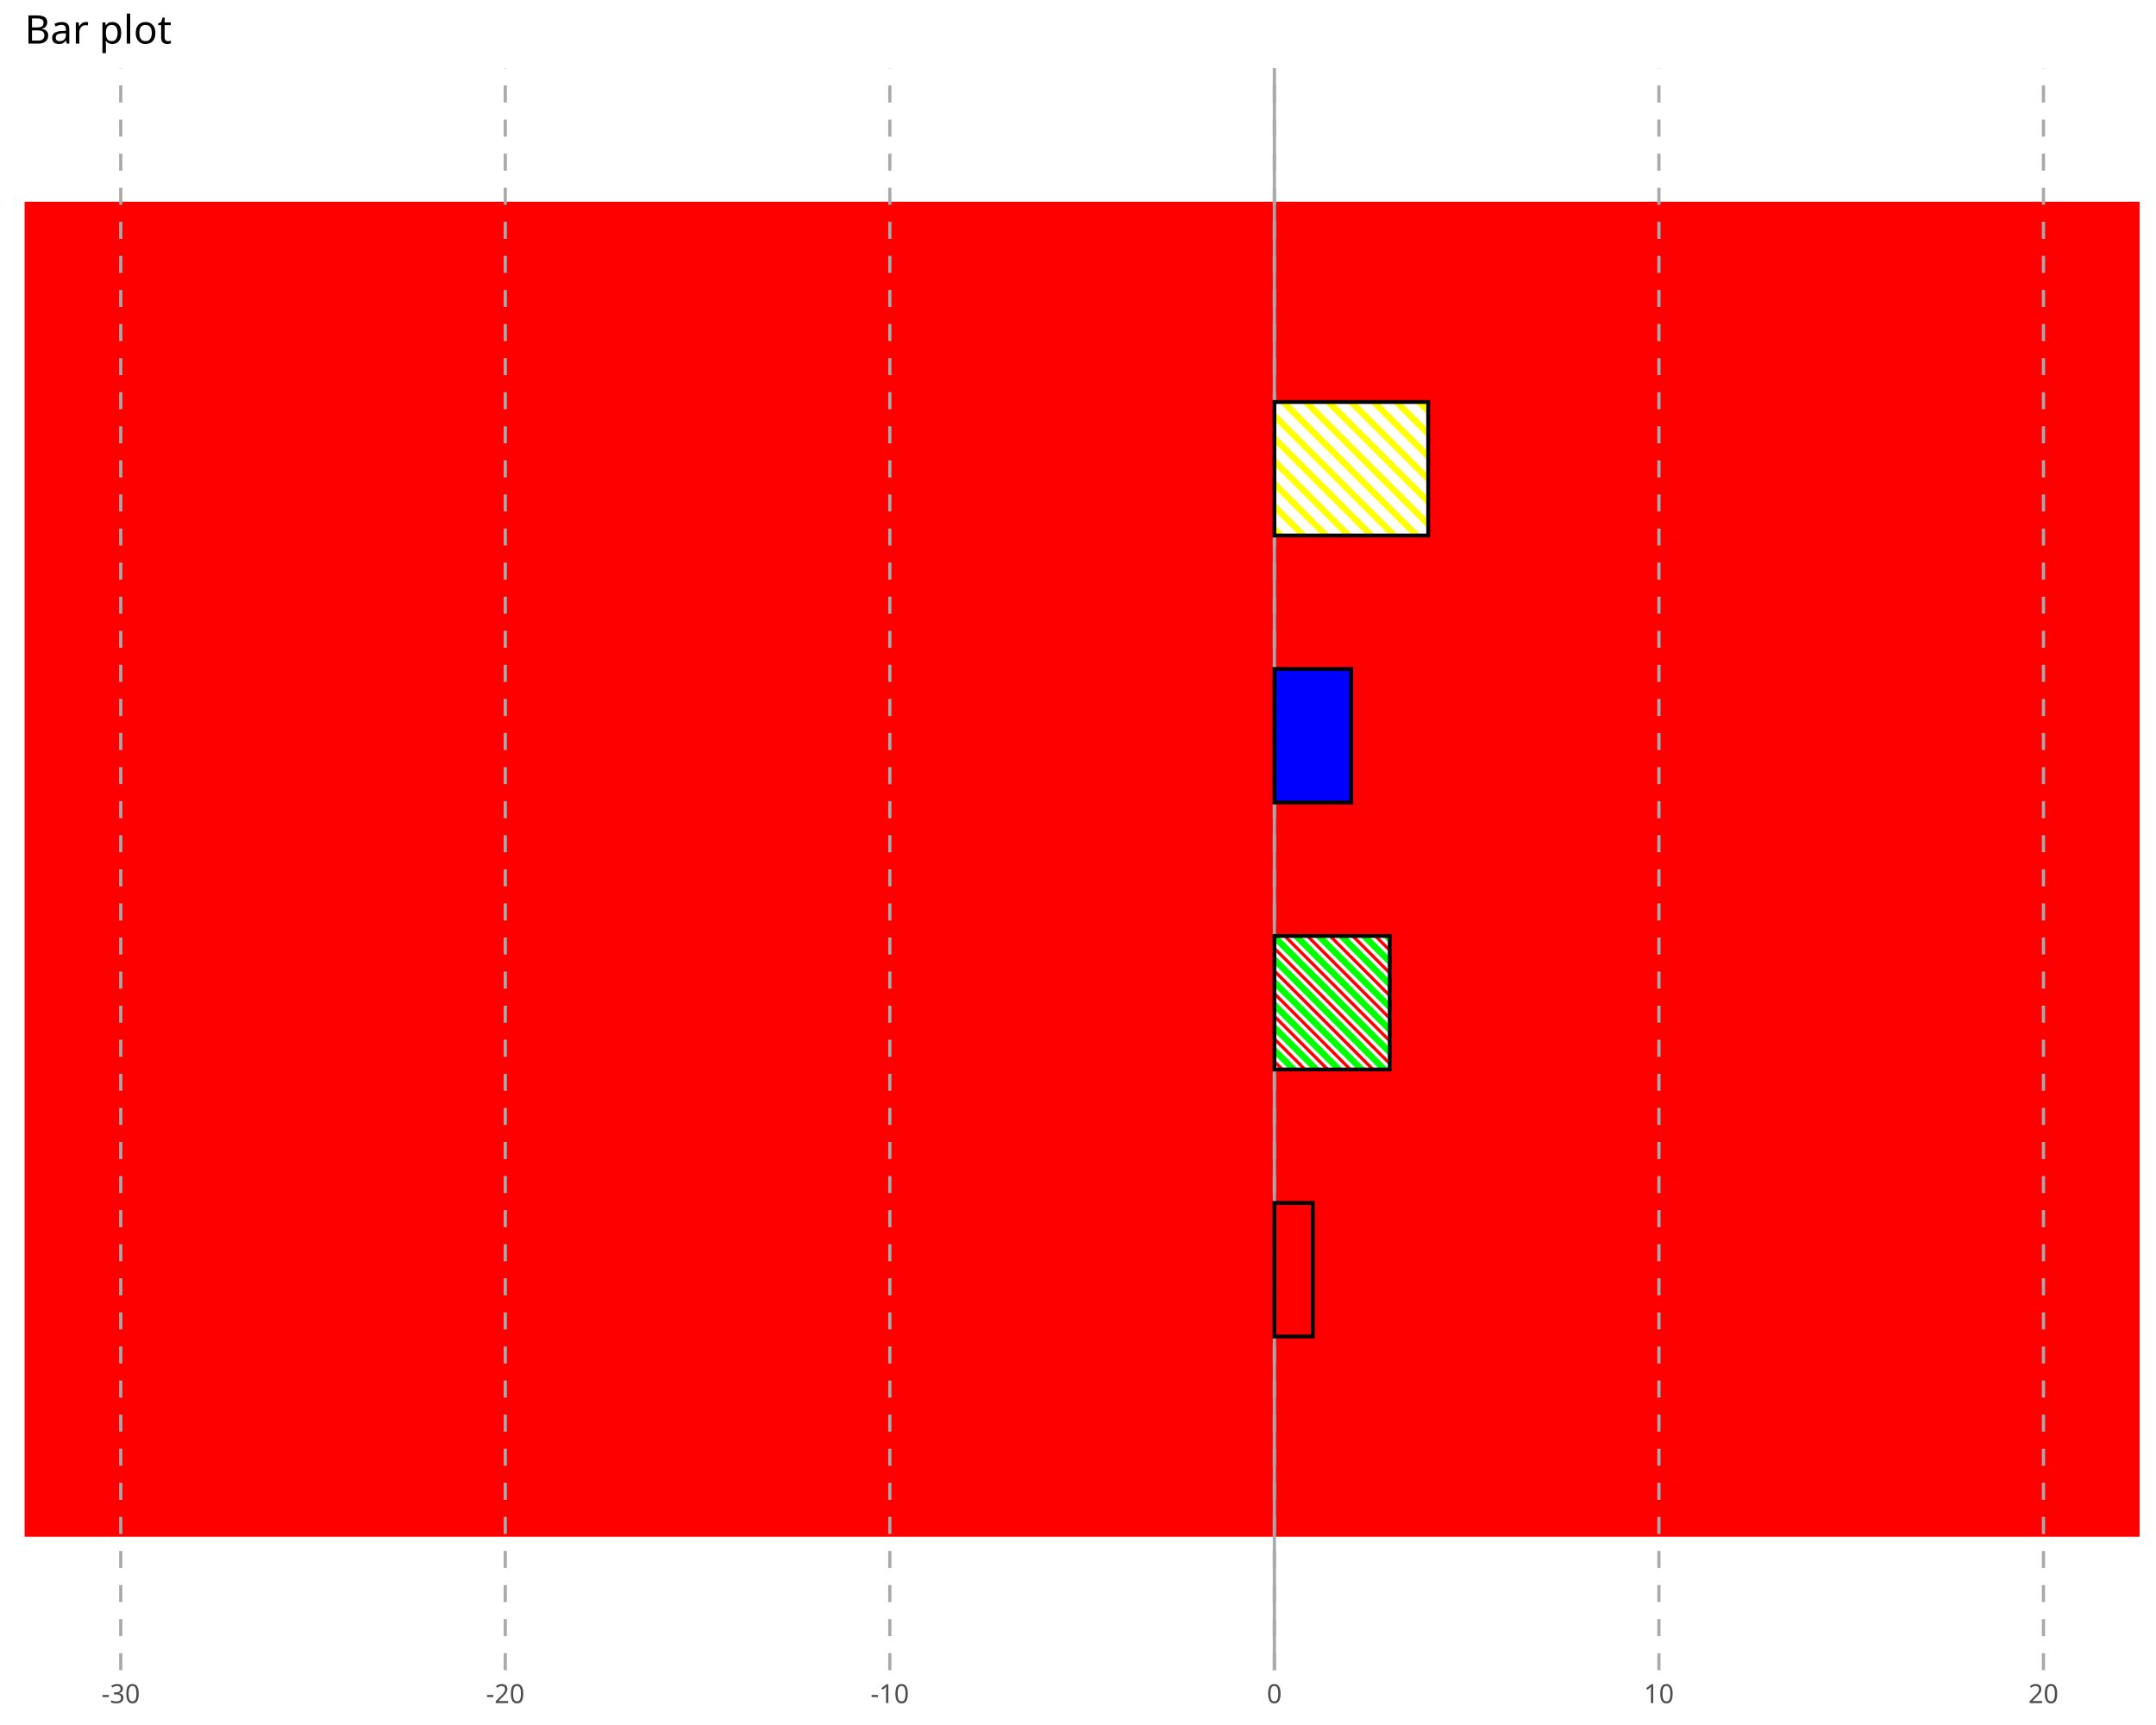
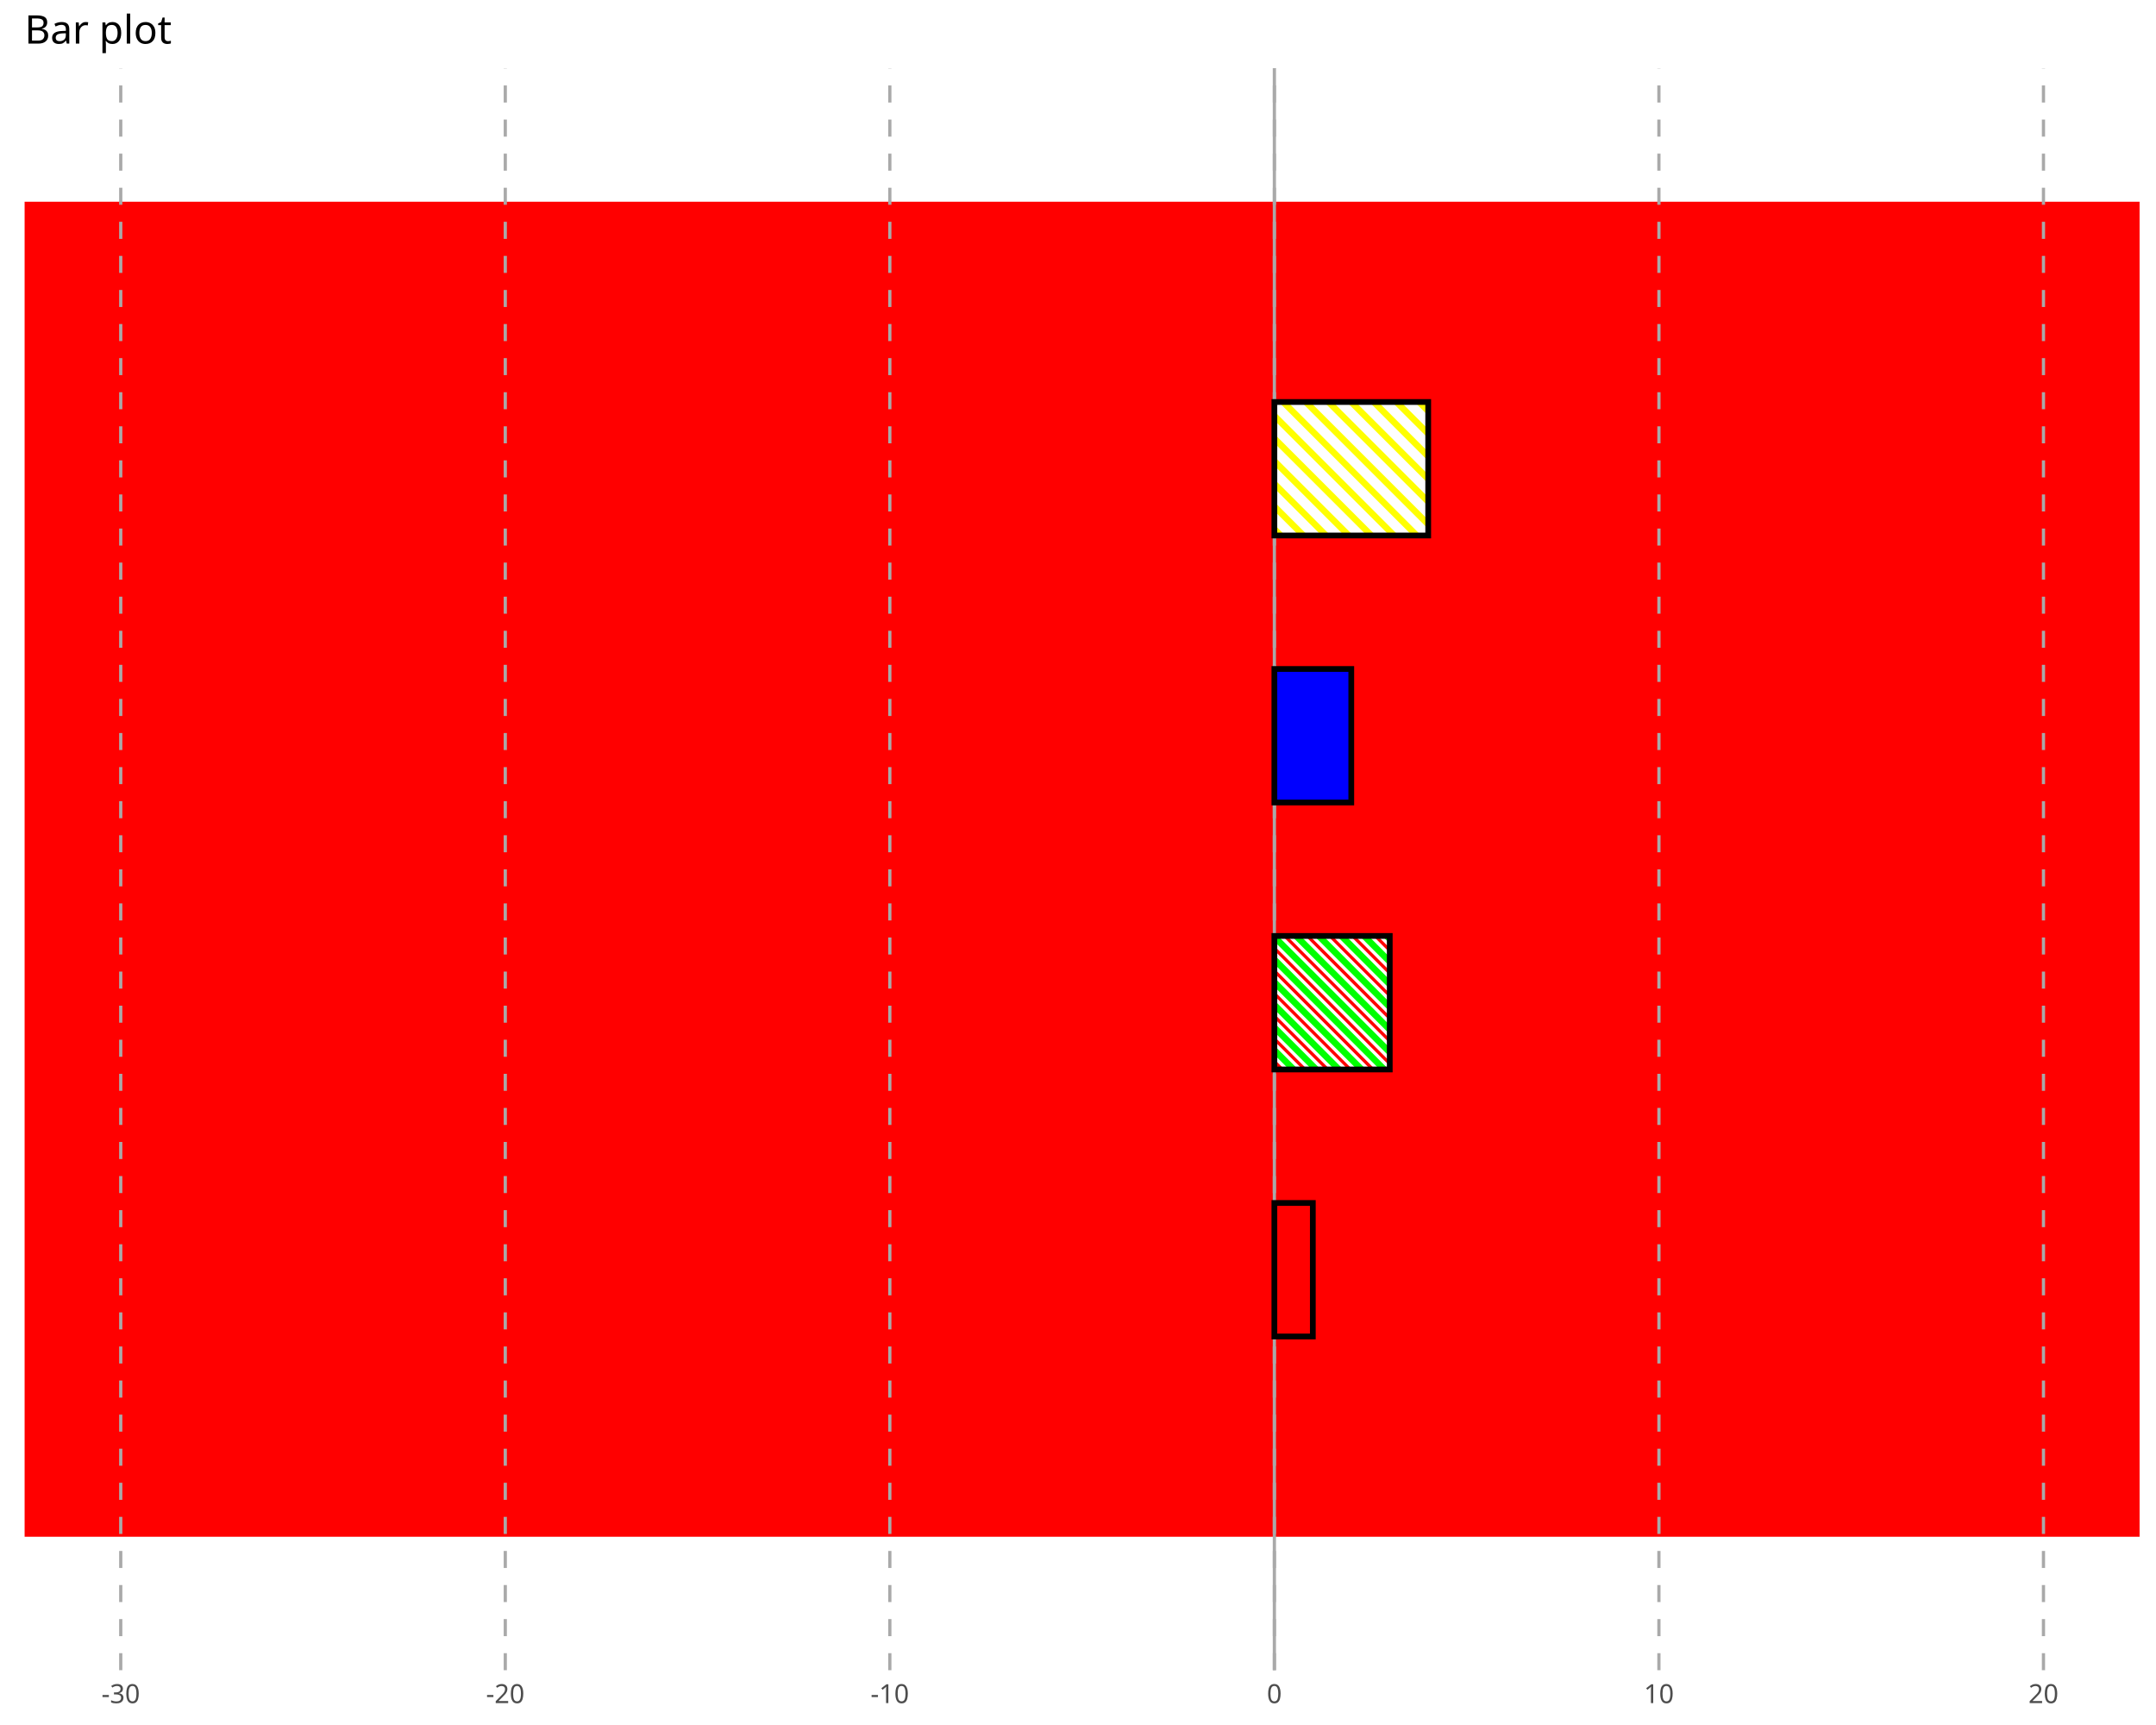
<svg xmlns="http://www.w3.org/2000/svg" class="svglite" data-engine-version="2.0" width="720.00pt" height="576.00pt" viewBox="0 0 720.00 576.00">
  <defs>
    <style type="text/css">
    .svglite line, .svglite polyline, .svglite polygon, .svglite path, .svglite rect, .svglite circle {
      fill: none;
      stroke: #000000;
      stroke-linecap: round;
      stroke-linejoin: round;
      stroke-miterlimit: 10.00;
    }
  </style>
  </defs>
  <rect width="100%" height="100%" style="stroke: none; fill: #FFFFFF;" />
  <defs>
    <clipPath id="cpMC4wMHw3MjAuMDB8MC4wMHw1NzYuMDA=">
      <rect x="0.00" y="0.00" width="720.00" height="576.00" />
    </clipPath>
  </defs>
  <g clip-path="url(#cpMC4wMHw3MjAuMDB8MC4wMHw1NzYuMDA=)">
</g>
  <defs>
    <clipPath id="cpOC4yMnw3MTQuNTJ8MjIuNzh8NTU3Ljcx">
      <rect x="8.22" y="22.78" width="706.30" height="534.92" />
    </clipPath>
  </defs>
  <g clip-path="url(#cpOC4yMnw3MTQuNTJ8MjIuNzh8NTU3Ljcx)">
    <rect x="8.22" y="67.36" width="706.30" height="445.77" style="stroke-width: 1.07; stroke: none; stroke-dasharray: 2.85,2.85; stroke-linecap: butt; stroke-linejoin: miter; fill: #FF0000;" />
    <line x1="425.58" y1="557.71" x2="425.58" y2="22.78" style="stroke-width: 1.07; stroke: #A9A9A9; stroke-dasharray: 5.69,5.69; stroke-linecap: butt;" />
    <line x1="297.16" y1="557.71" x2="297.16" y2="22.78" style="stroke-width: 1.07; stroke: #A9A9A9; stroke-dasharray: 5.69,5.69; stroke-linecap: butt;" />
    <line x1="168.74" y1="557.71" x2="168.74" y2="22.78" style="stroke-width: 1.07; stroke: #A9A9A9; stroke-dasharray: 5.69,5.69; stroke-linecap: butt;" />
    <line x1="40.32" y1="557.71" x2="40.32" y2="22.78" style="stroke-width: 1.07; stroke: #A9A9A9; stroke-dasharray: 5.69,5.69; stroke-linecap: butt;" />
    <line x1="554.00" y1="557.71" x2="554.00" y2="22.78" style="stroke-width: 1.07; stroke: #A9A9A9; stroke-dasharray: 5.69,5.69; stroke-linecap: butt;" />
    <line x1="682.42" y1="557.71" x2="682.42" y2="22.78" style="stroke-width: 1.07; stroke: #A9A9A9; stroke-dasharray: 5.69,5.69; stroke-linecap: butt;" />
    <line x1="425.58" y1="557.71" x2="425.58" y2="22.78" style="stroke-width: 1.07; stroke: #A9A9A9; stroke-linecap: butt;" />
-     <rect x="425.58" y="401.69" width="12.84" height="44.58" style="stroke-width: 1.28; stroke: none; stroke-linecap: square; stroke-linejoin: miter; fill: #FF0000;" />
-     <rect x="425.58" y="223.38" width="25.68" height="44.58" style="stroke-width: 1.28; stroke: none; stroke-linecap: square; stroke-linejoin: miter; fill: #0000FF;" />
-     <rect x="425.58" y="312.53" width="38.53" height="44.58" style="stroke-width: 1.28; stroke: none; stroke-linecap: square; stroke-linejoin: miter; fill: #00FF00;" />
-     <rect x="425.58" y="134.23" width="51.37" height="44.58" style="stroke-width: 1.28; stroke: none; stroke-linecap: square; stroke-linejoin: miter; fill: #FFFF00;" />
+     <rect x="425.58" y="401.69" width="12.84" height="44.58" style="stroke-width: 1.92; stroke: none; stroke-linecap: square; stroke-linejoin: miter; fill: #FF0000;" />
+     <rect x="425.58" y="223.38" width="25.68" height="44.58" style="stroke-width: 1.92; stroke: none; stroke-linecap: square; stroke-linejoin: miter; fill: #0000FF;" />
+     <rect x="425.58" y="312.53" width="38.53" height="44.58" style="stroke-width: 1.92; stroke: none; stroke-linecap: square; stroke-linejoin: miter; fill: #00FF00;" />
+     <rect x="425.58" y="134.23" width="51.37" height="44.58" style="stroke-width: 1.92; stroke: none; stroke-linecap: square; stroke-linejoin: miter; fill: #FFFF00;" />
    <polygon points="429.75,357.11 426.72,357.11 425.58,355.97 425.58,352.94 429.75,357.11 " style="stroke-width: 1.07; stroke: #FFFFFF; stroke-linecap: square; fill: #FF0000;" />
    <polygon points="437.31,357.11 434.29,357.11 425.58,348.40 425.58,345.38 437.31,357.11 " style="stroke-width: 1.07; stroke: #FFFFFF; stroke-linecap: square; fill: #FF0000;" />
    <polygon points="444.88,357.11 441.85,357.11 425.58,340.84 425.58,337.81 444.88,357.11 " style="stroke-width: 1.07; stroke: #FFFFFF; stroke-linecap: square; fill: #FF0000;" />
    <polygon points="452.44,357.11 449.42,357.11 425.58,333.27 425.58,330.25 452.44,357.11 " style="stroke-width: 1.07; stroke: #FFFFFF; stroke-linecap: square; fill: #FF0000;" />
    <polygon points="460.01,357.11 456.98,357.11 425.58,325.71 425.58,322.68 460.01,357.11 " style="stroke-width: 1.07; stroke: #FFFFFF; stroke-linecap: square; fill: #FF0000;" />
    <polygon points="464.10,353.64 464.10,356.67 425.58,318.14 425.58,315.12 464.10,353.64 " style="stroke-width: 1.07; stroke: #FFFFFF; stroke-linecap: square; fill: #FF0000;" />
    <polygon points="464.10,346.08 464.10,349.10 427.53,312.53 430.56,312.53 464.10,346.08 " style="stroke-width: 1.07; stroke: #FFFFFF; stroke-linecap: square; fill: #FF0000;" />
    <polygon points="464.10,338.51 464.10,341.54 435.10,312.53 438.13,312.53 464.10,338.51 " style="stroke-width: 1.07; stroke: #FFFFFF; stroke-linecap: square; fill: #FF0000;" />
    <polygon points="464.10,330.95 464.10,333.97 442.66,312.53 445.69,312.53 464.10,330.95 " style="stroke-width: 1.07; stroke: #FFFFFF; stroke-linecap: square; fill: #FF0000;" />
    <polygon points="464.10,323.38 464.10,326.41 450.23,312.53 453.26,312.53 464.10,323.38 " style="stroke-width: 1.07; stroke: #FFFFFF; stroke-linecap: square; fill: #FF0000;" />
    <polygon points="464.10,315.82 464.10,318.84 457.79,312.53 460.82,312.53 464.10,315.82 " style="stroke-width: 1.07; stroke: #FFFFFF; stroke-linecap: square; fill: #FF0000;" />
    <polygon points="433.00,178.80 429.97,178.80 425.58,174.41 425.58,171.38 433.00,178.80 " style="stroke-width: 1.07; stroke: #FFFFFF; stroke-linecap: square; fill: #FFFFFF;" />
    <polygon points="440.56,178.80 437.54,178.80 425.58,166.84 425.58,163.82 440.56,178.80 " style="stroke-width: 1.07; stroke: #FFFFFF; stroke-linecap: square; fill: #FFFFFF;" />
    <polygon points="448.13,178.80 445.10,178.80 425.58,159.28 425.58,156.25 448.13,178.80 " style="stroke-width: 1.07; stroke: #FFFFFF; stroke-linecap: square; fill: #FFFFFF;" />
    <polygon points="455.69,178.80 452.67,178.80 425.58,151.71 425.58,148.69 455.69,178.80 " style="stroke-width: 1.07; stroke: #FFFFFF; stroke-linecap: square; fill: #FFFFFF;" />
    <polygon points="463.26,178.80 460.23,178.80 425.58,144.15 425.58,141.12 463.26,178.80 " style="stroke-width: 1.07; stroke: #FFFFFF; stroke-linecap: square; fill: #FFFFFF;" />
    <polygon points="470.82,178.80 467.80,178.80 425.58,136.58 425.58,134.23 426.25,134.23 470.82,178.80 " style="stroke-width: 1.07; stroke: #FFFFFF; stroke-linecap: square; fill: #FFFFFF;" />
    <polygon points="476.95,177.36 476.95,178.80 475.36,178.80 430.79,134.23 433.81,134.23 476.95,177.36 " style="stroke-width: 1.07; stroke: #FFFFFF; stroke-linecap: square; fill: #FFFFFF;" />
    <polygon points="476.95,169.79 476.95,172.82 438.35,134.23 441.38,134.23 476.95,169.79 " style="stroke-width: 1.07; stroke: #FFFFFF; stroke-linecap: square; fill: #FFFFFF;" />
    <polygon points="476.95,162.23 476.95,165.26 445.92,134.23 448.94,134.23 476.95,162.23 " style="stroke-width: 1.07; stroke: #FFFFFF; stroke-linecap: square; fill: #FFFFFF;" />
    <polygon points="476.95,154.67 476.95,157.69 453.48,134.23 456.51,134.23 476.95,154.67 " style="stroke-width: 1.07; stroke: #FFFFFF; stroke-linecap: square; fill: #FFFFFF;" />
    <polygon points="476.95,147.10 476.95,150.13 461.05,134.23 464.07,134.23 476.95,147.10 " style="stroke-width: 1.07; stroke: #FFFFFF; stroke-linecap: square; fill: #FFFFFF;" />
    <polygon points="476.95,139.54 476.95,142.56 468.61,134.23 471.64,134.23 476.95,139.54 " style="stroke-width: 1.07; stroke: #FFFFFF; stroke-linecap: square; fill: #FFFFFF;" />
    <polygon points="476.18,134.23 476.95,134.23 476.95,135.00 476.18,134.23 " style="stroke-width: 1.07; stroke: #FFFFFF; stroke-linecap: square; fill: #FFFFFF;" />
-     <rect x="425.58" y="401.69" width="12.84" height="44.58" style="stroke-width: 1.28; stroke-linecap: square; stroke-linejoin: miter;" />
-     <rect x="425.58" y="223.38" width="25.68" height="44.58" style="stroke-width: 1.28; stroke-linecap: square; stroke-linejoin: miter;" />
-     <rect x="425.58" y="312.53" width="38.53" height="44.58" style="stroke-width: 1.28; stroke-linecap: square; stroke-linejoin: miter;" />
-     <rect x="425.58" y="134.23" width="51.37" height="44.58" style="stroke-width: 1.28; stroke-linecap: square; stroke-linejoin: miter;" />
+     <rect x="425.58" y="401.69" width="12.84" height="44.58" style="stroke-width: 1.92; stroke-linecap: square; stroke-linejoin: miter;" />
+     <rect x="425.58" y="223.38" width="25.68" height="44.58" style="stroke-width: 1.92; stroke-linecap: square; stroke-linejoin: miter;" />
+     <rect x="425.58" y="312.53" width="38.53" height="44.58" style="stroke-width: 1.92; stroke-linecap: square; stroke-linejoin: miter;" />
+     <rect x="425.58" y="134.23" width="51.37" height="44.58" style="stroke-width: 1.92; stroke-linecap: square; stroke-linejoin: miter;" />
  </g>
  <g clip-path="url(#cpMC4wMHw3MjAuMDB8MC4wMHw1NzYuMDA=)">
    <text x="425.58" y="568.69" text-anchor="middle" style="font-size: 8.80px; fill: #4D4D4D; font-family: sans;" textLength="4.89px" lengthAdjust="spacingAndGlyphs">0</text>
    <text x="297.16" y="568.69" text-anchor="middle" style="font-size: 8.80px; fill: #4D4D4D; font-family: sans;" textLength="12.72px" lengthAdjust="spacingAndGlyphs">-10</text>
    <text x="168.74" y="568.69" text-anchor="middle" style="font-size: 8.80px; fill: #4D4D4D; font-family: sans;" textLength="12.72px" lengthAdjust="spacingAndGlyphs">-20</text>
    <text x="40.32" y="568.69" text-anchor="middle" style="font-size: 8.80px; fill: #4D4D4D; font-family: sans;" textLength="12.72px" lengthAdjust="spacingAndGlyphs">-30</text>
    <text x="554.00" y="568.69" text-anchor="middle" style="font-size: 8.80px; fill: #4D4D4D; font-family: sans;" textLength="9.79px" lengthAdjust="spacingAndGlyphs">10</text>
    <text x="682.42" y="568.69" text-anchor="middle" style="font-size: 8.80px; fill: #4D4D4D; font-family: sans;" textLength="9.79px" lengthAdjust="spacingAndGlyphs">20</text>
    <text x="8.22" y="14.56" style="font-size: 13.20px; font-family: sans;" textLength="45.49px" lengthAdjust="spacingAndGlyphs">Bar plot</text>
  </g>
</svg>
